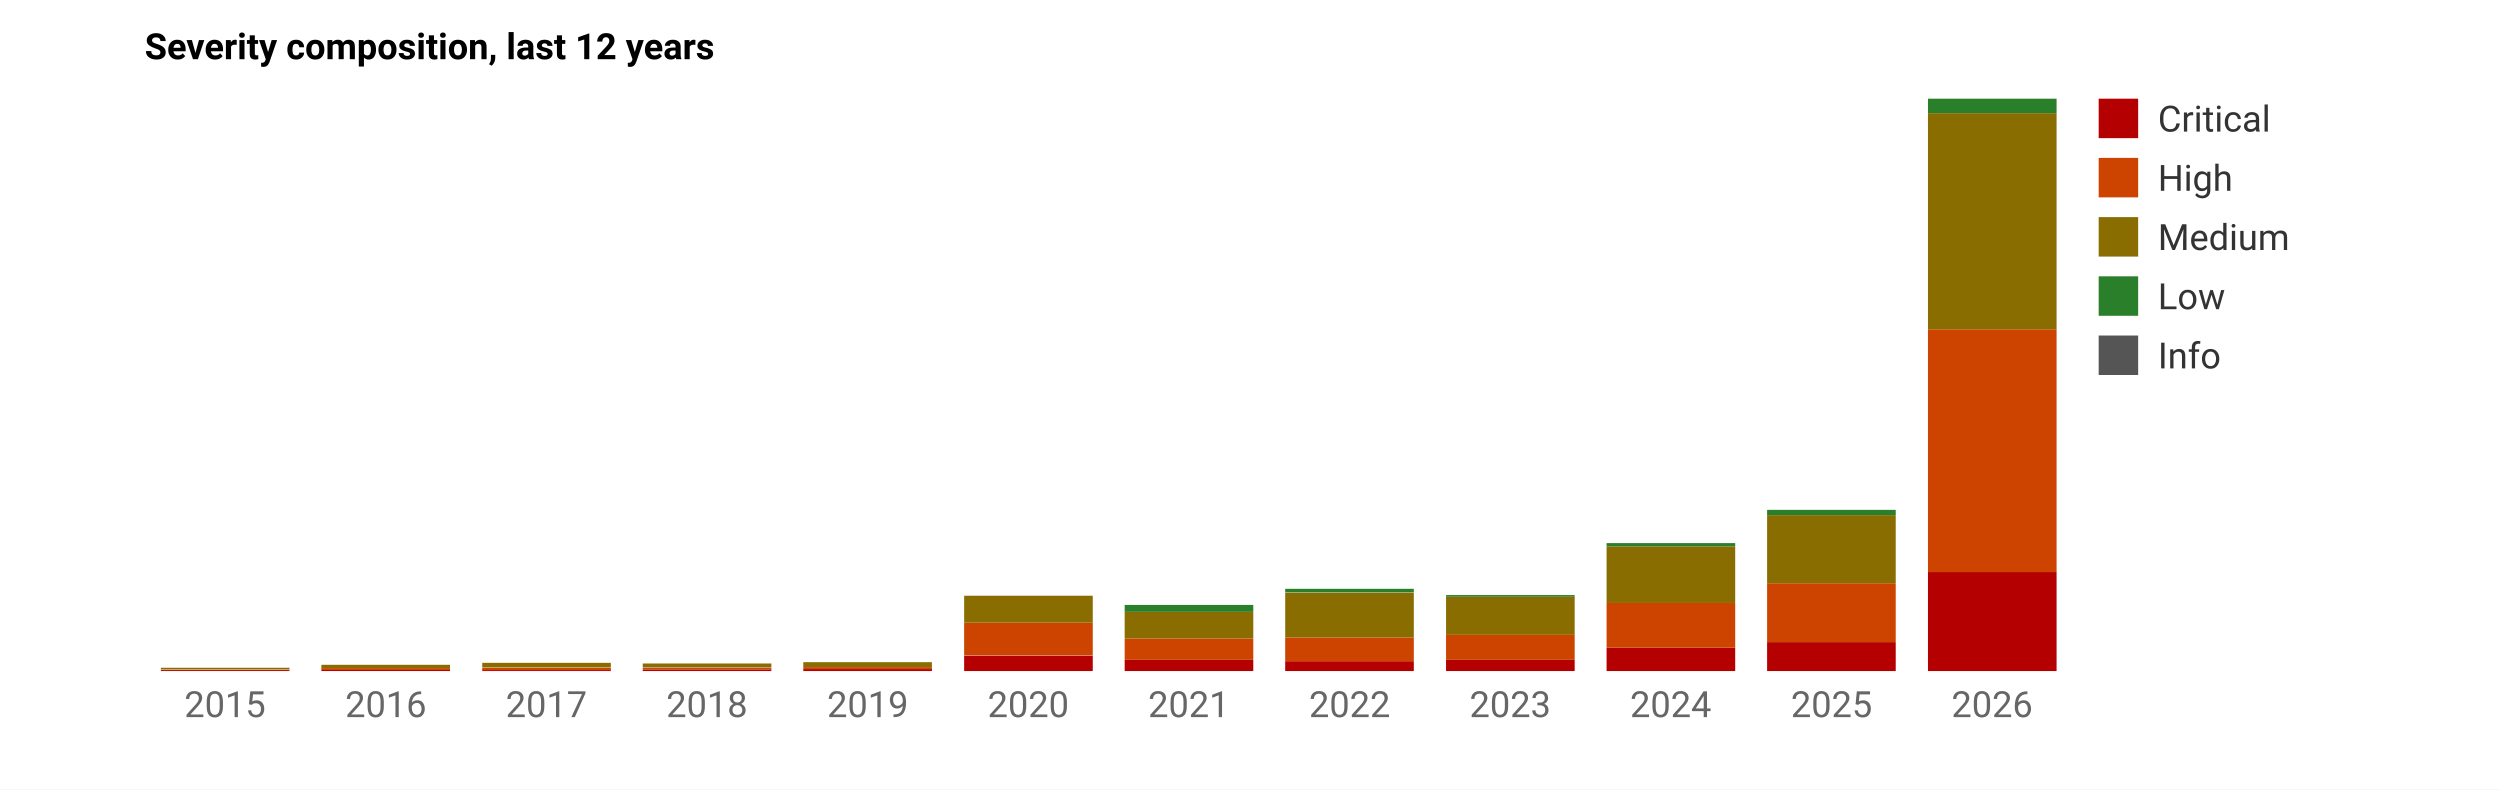
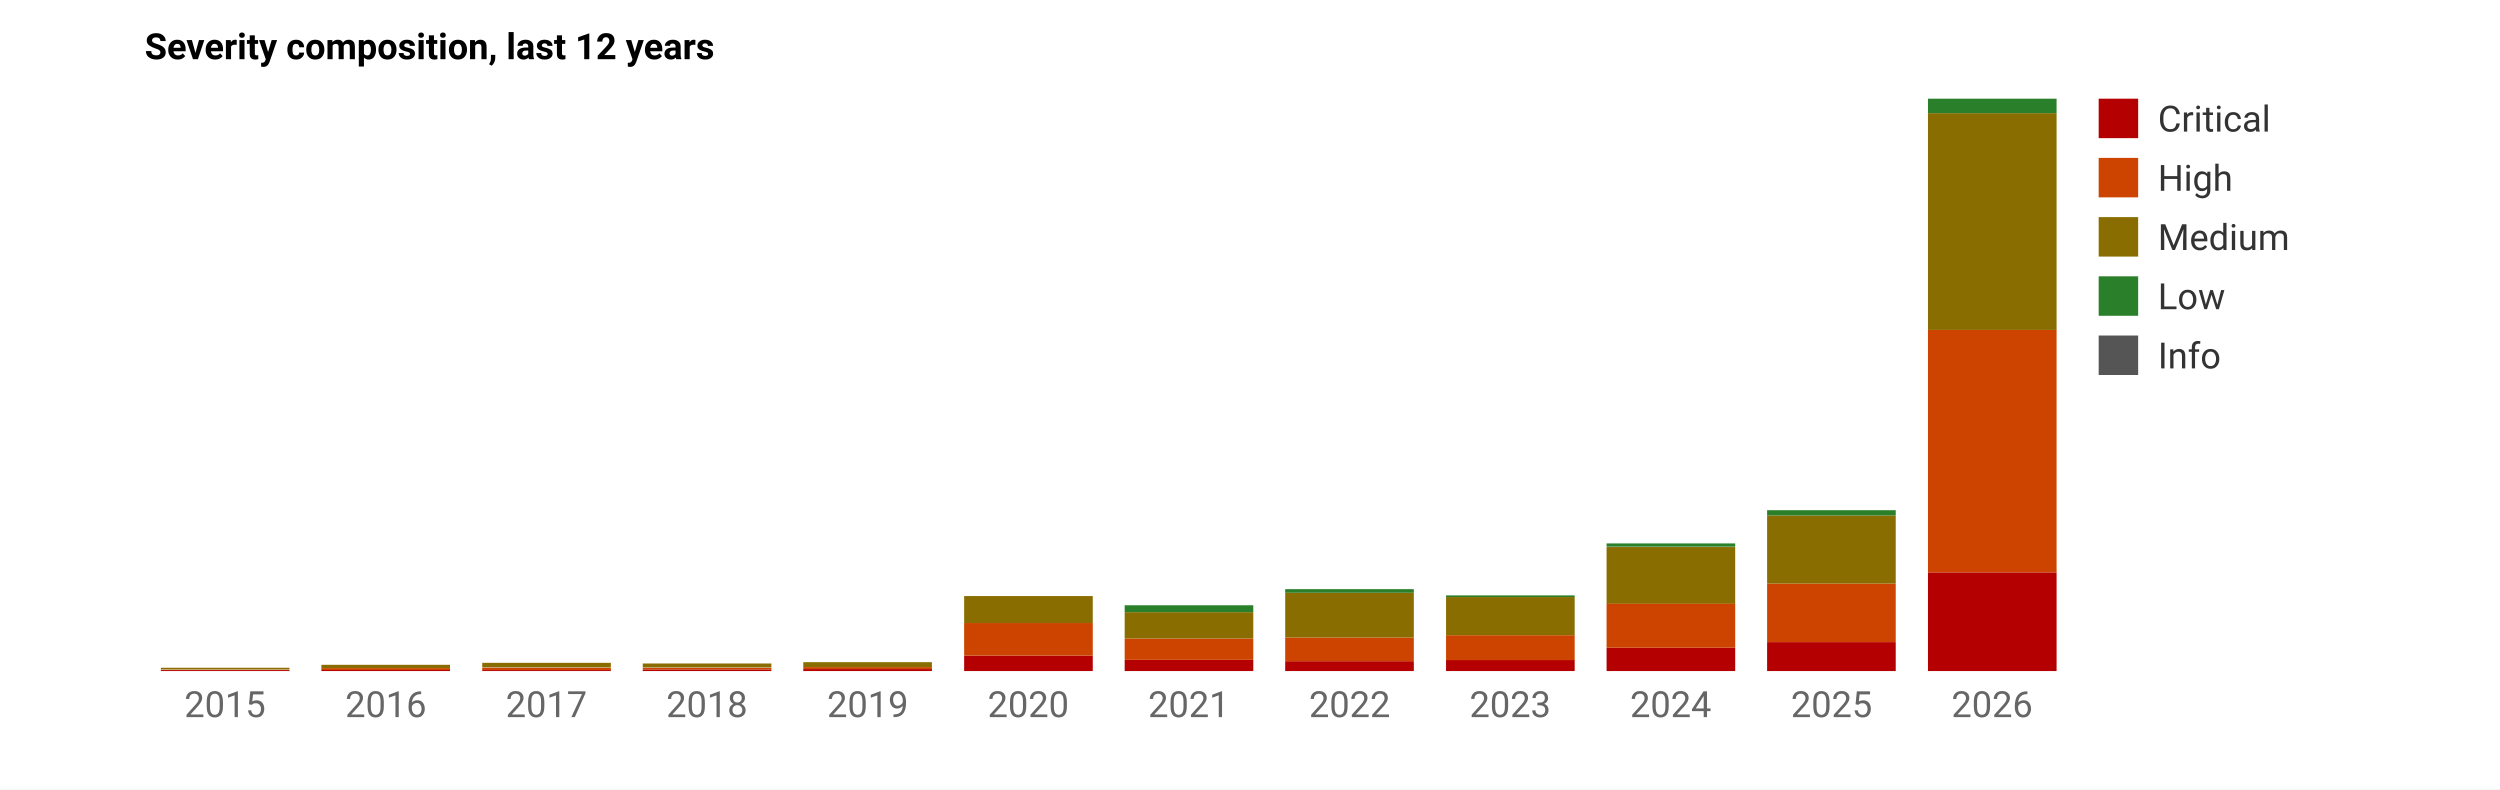
<svg xmlns="http://www.w3.org/2000/svg" viewBox="0 0 760 240" role="img" aria-label="Severity composition per year" font-family="system-ui,-apple-system,Segoe UI,Roboto,sans-serif" font-size="11">
  <rect x="0" y="0" width="100%" height="100%" fill="white" />
  <text x="44" y="18" font-weight="600">Severity composition, last 12 years</text>
  <rect x="48.9" y="203.7" width="39.1" height="0.3" fill="#b40000" />
  <rect x="48.9" y="203.6" width="39.1" height="0.1" fill="#cc4400" />
  <rect x="48.9" y="203.0" width="39.1" height="0.5" fill="#8a6d00" />
  <text x="68.4" y="218" text-anchor="middle" fill="#666">2015</text>
  <rect x="97.7" y="203.6" width="39.1" height="0.4" fill="#b40000" />
  <rect x="97.7" y="203.1" width="39.1" height="0.6" fill="#cc4400" />
  <rect x="97.7" y="202.1" width="39.1" height="1.0" fill="#8a6d00" />
  <text x="117.3" y="218" text-anchor="middle" fill="#666">2016</text>
  <rect x="146.6" y="203.7" width="39.1" height="0.3" fill="#b40000" />
  <rect x="146.6" y="203.0" width="39.1" height="0.7" fill="#cc4400" />
  <rect x="146.6" y="201.5" width="39.1" height="1.4" fill="#8a6d00" />
  <rect x="146.6" y="201.5" width="39.1" height="0.0" fill="#2a7f2a" />
  <text x="166.1" y="218" text-anchor="middle" fill="#666">2017</text>
  <rect x="195.4" y="203.5" width="39.1" height="0.5" fill="#b40000" />
  <rect x="195.4" y="203.0" width="39.1" height="0.5" fill="#cc4400" />
  <rect x="195.4" y="201.7" width="39.1" height="1.2" fill="#8a6d00" />
  <text x="214.9" y="218" text-anchor="middle" fill="#666">2018</text>
  <rect x="244.2" y="203.4" width="39.1" height="0.6" fill="#b40000" />
  <rect x="244.2" y="202.8" width="39.1" height="0.6" fill="#cc4400" />
  <rect x="244.2" y="201.3" width="39.1" height="1.5" fill="#8a6d00" />
  <rect x="244.2" y="201.3" width="39.1" height="0.0" fill="#2a7f2a" />
  <text x="263.8" y="218" text-anchor="middle" fill="#666">2019</text>
  <rect x="293.1" y="199.3" width="39.1" height="4.7" fill="#b40000" />
-   <rect x="293.1" y="189.3" width="39.1" height="9.9" fill="#cc4400" />
-   <rect x="293.1" y="181.1" width="39.1" height="8.2" fill="#8a6d00" />
-   <rect x="293.1" y="181.1" width="39.1" height="0.0" fill="#2a7f2a" />
+   <rect x="293.1" y="189.4" width="39.1" height="9.9" fill="#cc4400" />
+   <rect x="293.1" y="181.2" width="39.1" height="8.2" fill="#8a6d00" />
+   <rect x="293.1" y="181.2" width="39.1" height="0.0" fill="#2a7f2a" />
  <text x="312.6" y="218" text-anchor="middle" fill="#666">2020</text>
  <rect x="341.9" y="200.6" width="39.1" height="3.4" fill="#b40000" />
  <rect x="341.9" y="194.1" width="39.1" height="6.5" fill="#cc4400" />
-   <rect x="341.9" y="186.0" width="39.1" height="8.1" fill="#8a6d00" />
-   <rect x="341.9" y="183.9" width="39.1" height="2.1" fill="#2a7f2a" />
+   <rect x="341.9" y="186.1" width="39.1" height="8.0" fill="#8a6d00" />
+   <rect x="341.9" y="184.0" width="39.1" height="2.1" fill="#2a7f2a" />
  <text x="361.4" y="218" text-anchor="middle" fill="#666">2021</text>
  <rect x="390.7" y="201.0" width="39.1" height="3.0" fill="#b40000" />
  <rect x="390.7" y="193.8" width="39.1" height="7.2" fill="#cc4400" />
  <rect x="390.7" y="180.2" width="39.1" height="13.6" fill="#8a6d00" />
-   <rect x="390.7" y="179.0" width="39.1" height="1.1" fill="#2a7f2a" />
+   <rect x="390.7" y="179.1" width="39.1" height="1.1" fill="#2a7f2a" />
  <text x="410.3" y="218" text-anchor="middle" fill="#666">2022</text>
  <rect x="439.6" y="200.6" width="39.1" height="3.4" fill="#b40000" />
-   <rect x="439.6" y="193.0" width="39.1" height="7.6" fill="#cc4400" />
-   <rect x="439.6" y="181.4" width="39.1" height="11.6" fill="#8a6d00" />
-   <rect x="439.6" y="180.9" width="39.1" height="0.5" fill="#2a7f2a" />
+   <rect x="439.6" y="193.1" width="39.1" height="7.6" fill="#cc4400" />
+   <rect x="439.6" y="181.5" width="39.1" height="11.6" fill="#8a6d00" />
+   <rect x="439.6" y="181.0" width="39.1" height="0.5" fill="#2a7f2a" />
  <text x="459.1" y="218" text-anchor="middle" fill="#666">2023</text>
  <rect x="488.4" y="196.9" width="39.1" height="7.1" fill="#b40000" />
-   <rect x="488.4" y="183.3" width="39.1" height="13.6" fill="#cc4400" />
-   <rect x="488.4" y="166.1" width="39.1" height="17.2" fill="#8a6d00" />
-   <rect x="488.4" y="165.1" width="39.1" height="1.0" fill="#2a7f2a" />
+   <rect x="488.4" y="183.4" width="39.1" height="13.5" fill="#cc4400" />
+   <rect x="488.4" y="166.3" width="39.1" height="17.2" fill="#8a6d00" />
+   <rect x="488.4" y="165.2" width="39.1" height="1.0" fill="#2a7f2a" />
  <text x="507.9" y="218" text-anchor="middle" fill="#666">2024</text>
  <rect x="537.2" y="195.2" width="39.1" height="8.8" fill="#b40000" />
-   <rect x="537.2" y="177.3" width="39.1" height="17.9" fill="#cc4400" />
-   <rect x="537.2" y="156.6" width="39.1" height="20.7" fill="#8a6d00" />
-   <rect x="537.2" y="155.0" width="39.1" height="1.6" fill="#2a7f2a" />
+   <rect x="537.2" y="177.4" width="39.1" height="17.8" fill="#cc4400" />
+   <rect x="537.2" y="156.7" width="39.1" height="20.7" fill="#8a6d00" />
+   <rect x="537.2" y="155.1" width="39.1" height="1.6" fill="#2a7f2a" />
  <text x="556.8" y="218" text-anchor="middle" fill="#666">2025</text>
-   <rect x="586.1" y="173.9" width="39.1" height="30.1" fill="#b40000" />
-   <rect x="586.1" y="100.1" width="39.1" height="73.8" fill="#cc4400" />
-   <rect x="586.1" y="34.4" width="39.1" height="65.7" fill="#8a6d00" />
+   <rect x="586.1" y="174.0" width="39.1" height="30.0" fill="#b40000" />
+   <rect x="586.1" y="100.3" width="39.1" height="73.7" fill="#cc4400" />
+   <rect x="586.1" y="34.4" width="39.1" height="65.9" fill="#8a6d00" />
  <rect x="586.1" y="30.0" width="39.1" height="4.4" fill="#2a7f2a" />
  <text x="605.6" y="218" text-anchor="middle" fill="#666">2026</text>
  <rect x="638" y="30" width="12" height="12" fill="#b40000" />
  <text x="656" y="40" fill="#333">Critical</text>
  <rect x="638" y="48" width="12" height="12" fill="#cc4400" />
  <text x="656" y="58" fill="#333">High</text>
  <rect x="638" y="66" width="12" height="12" fill="#8a6d00" />
  <text x="656" y="76" fill="#333">Medium</text>
  <rect x="638" y="84" width="12" height="12" fill="#2a7f2a" />
  <text x="656" y="94" fill="#333">Low</text>
  <rect x="638" y="102" width="12" height="12" fill="#555555" />
  <text x="656" y="112" fill="#333">Info</text>
</svg>
